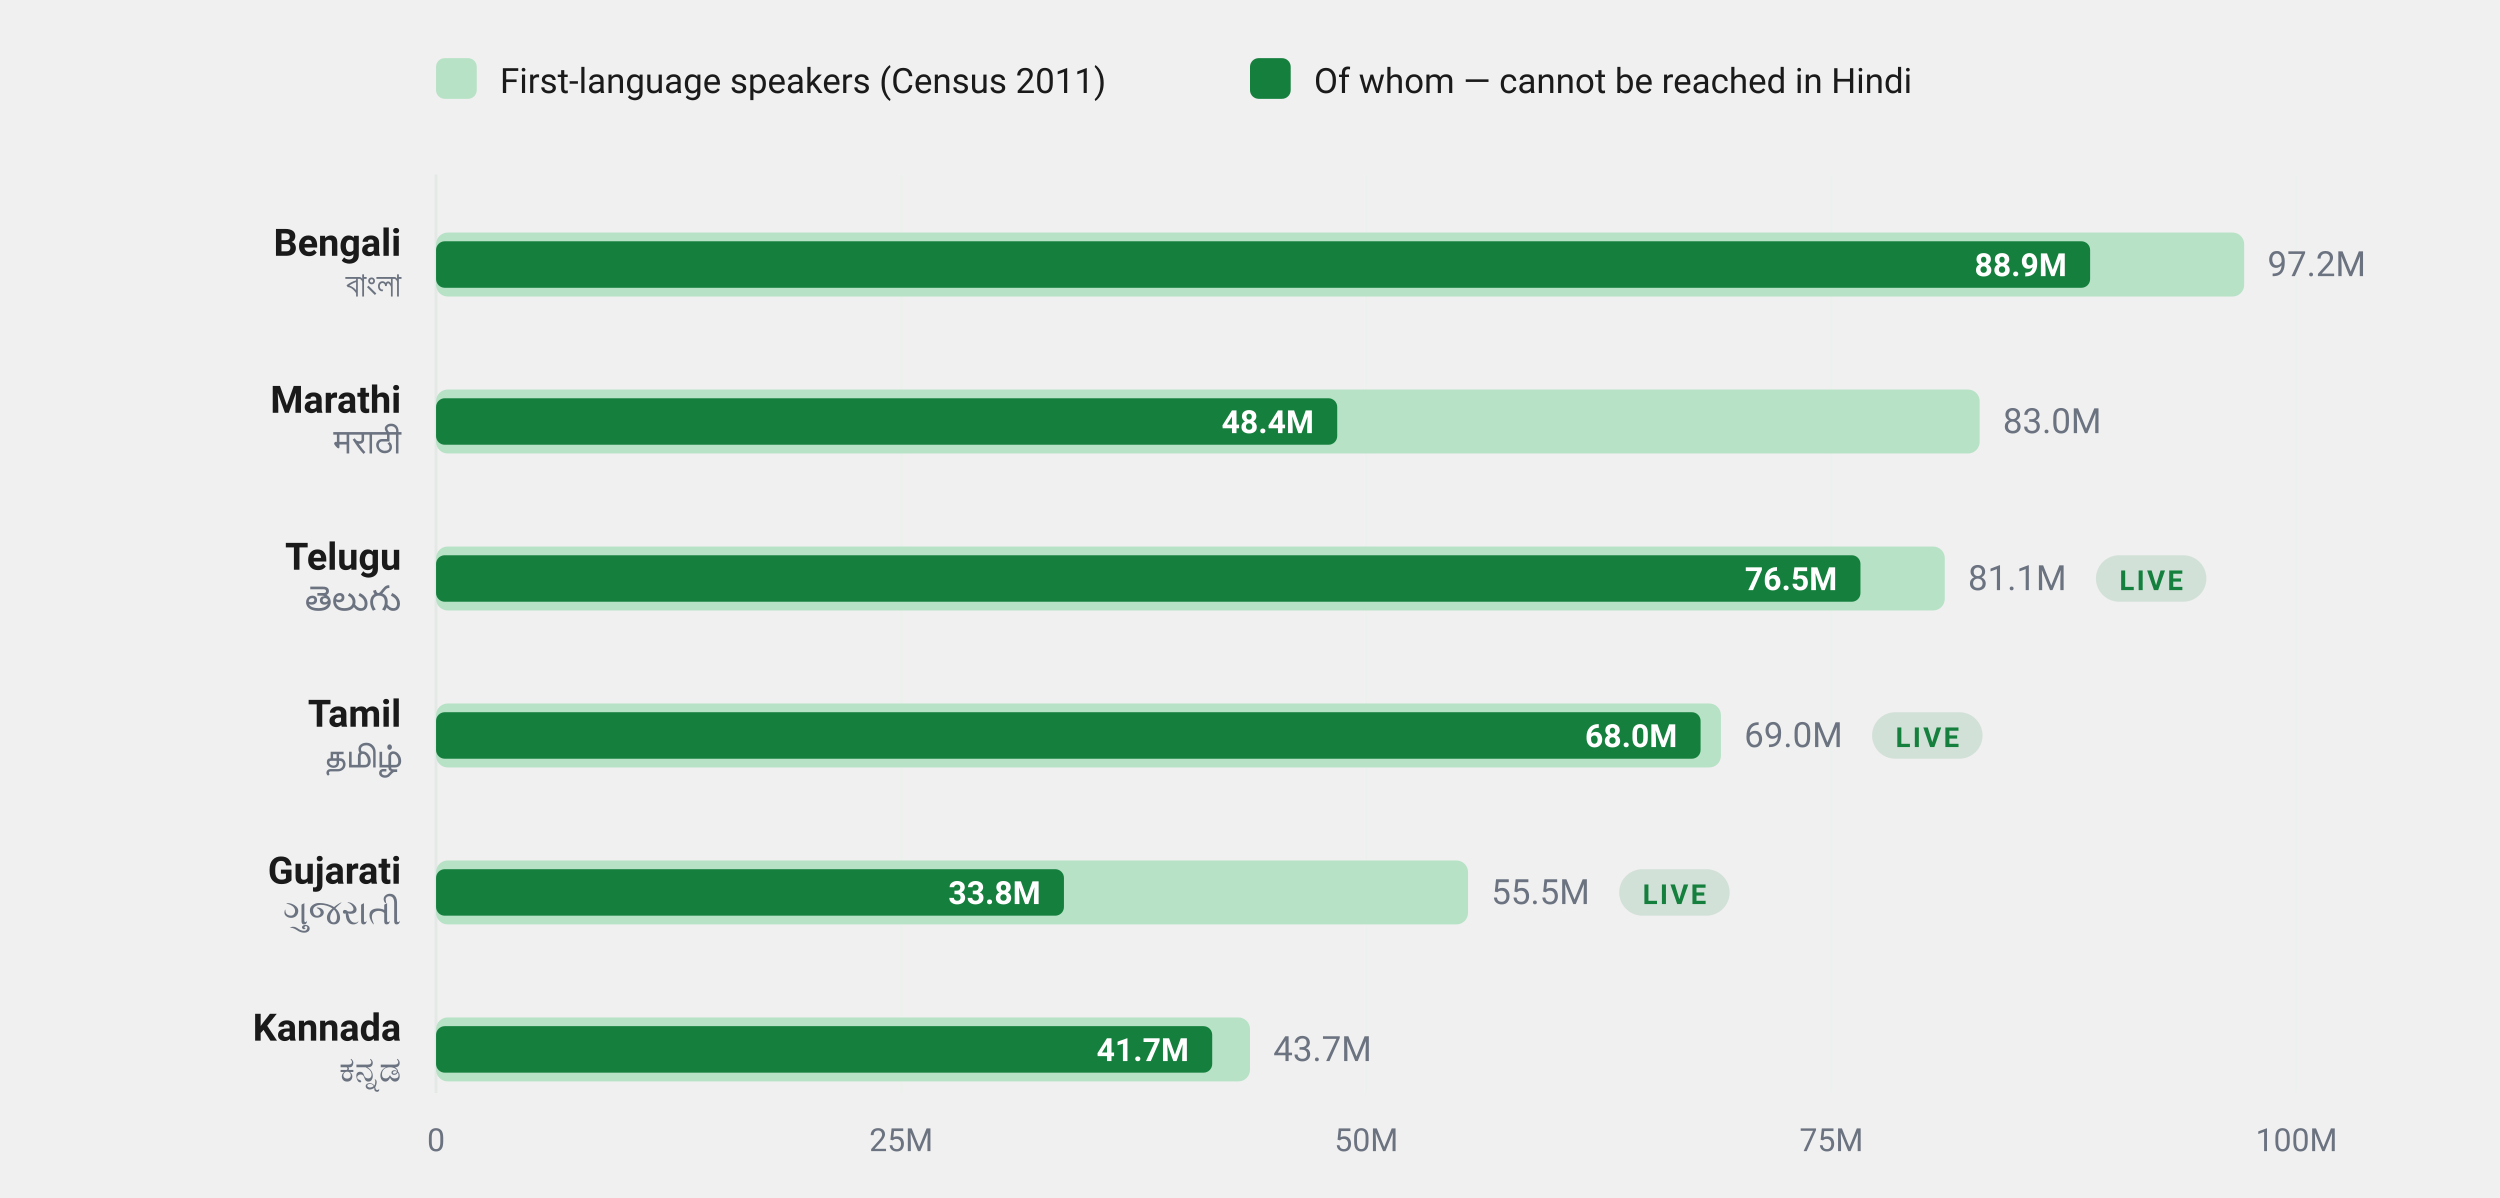
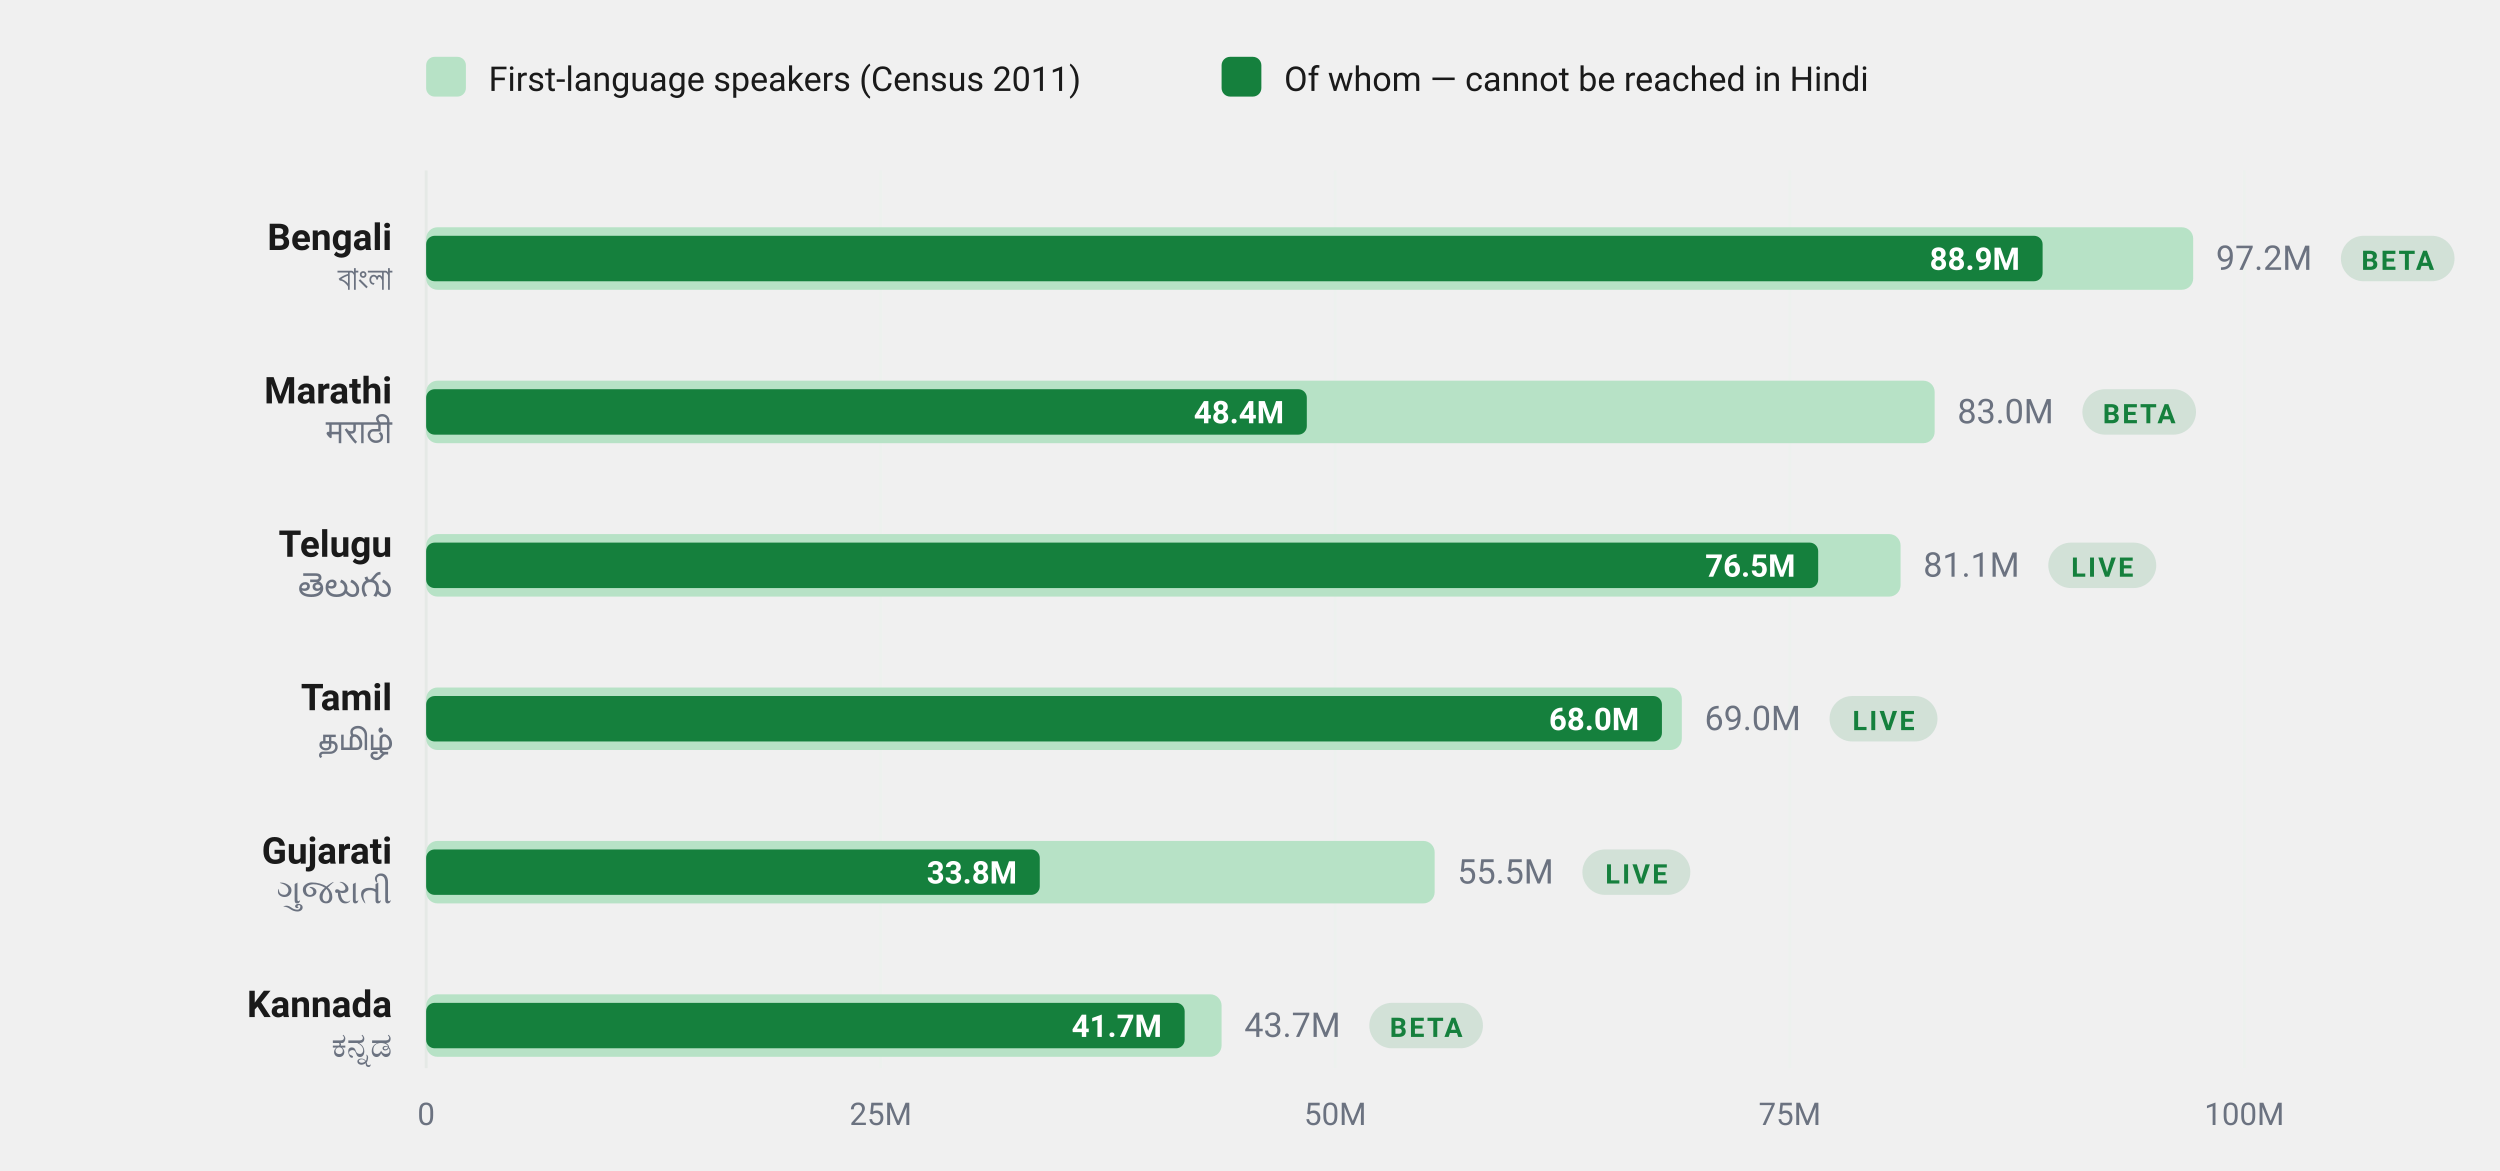
- <svg xmlns="http://www.w3.org/2000/svg" width="860" height="412" viewBox="0 0 860 412" font-family="ui-sans-serif, -apple-system, 'Segoe UI', Roboto, 'Noto Sans', sans-serif">
+ <svg xmlns="http://www.w3.org/2000/svg" width="880" height="412" viewBox="0 0 880 412" font-family="ui-sans-serif, -apple-system, 'Segoe UI', Roboto, 'Noto Sans', sans-serif">
  <rect x="150" y="20" width="14" height="14" rx="3" fill="#B7E2C6" />
  <text x="172" y="32" font-size="12" fill="#1A1A1A">First-language speakers (Census 2011)</text>
  <rect x="430" y="20" width="14" height="14" rx="3" fill="#15803D" />
  <text x="452" y="32" font-size="12" fill="#1A1A1A">Of whom — cannot be reached in Hindi</text>
  <line x1="150" y1="60" x2="150" y2="376" stroke="#E5E9E6" stroke-width="1" />
  <line x1="310" y1="60" x2="310" y2="376" stroke="#EDF1EE" stroke-width="1" />
  <line x1="470" y1="60" x2="470" y2="376" stroke="#EDF1EE" stroke-width="1" />
  <line x1="630" y1="60" x2="630" y2="376" stroke="#EDF1EE" stroke-width="1" />
  <line x1="790" y1="60" x2="790" y2="376" stroke="#EDF1EE" stroke-width="1" />
  <text x="150" y="396" text-anchor="middle" font-size="11" fill="#6B7280">0</text>
  <text x="310" y="396" text-anchor="middle" font-size="11" fill="#6B7280">25M</text>
  <text x="470" y="396" text-anchor="middle" font-size="11" fill="#6B7280">50M</text>
  <text x="630" y="396" text-anchor="middle" font-size="11" fill="#6B7280">75M</text>
  <text x="790" y="396" text-anchor="middle" font-size="11" fill="#6B7280">100M</text>
  <text x="138" y="88" text-anchor="end" font-size="13" font-weight="600" fill="#1A1A1A">Bengali</text>
  <text x="138" y="102" text-anchor="end" font-size="12" fill="#6B7280">বাংলা</text>
  <rect x="150" y="80" width="622" height="22" rx="4" fill="#B7E2C6" />
  <rect x="150" y="83" width="569" height="16" rx="3" fill="#15803D" />
  <text x="711" y="95" text-anchor="end" font-size="11" font-weight="700" fill="#FFFFFF">88.9M</text>
  <text x="780" y="95" font-size="12" fill="#6B7280">97.2M</text>
+   <rect x="824" y="83" width="40" height="16" rx="8" fill="#15803D" opacity="0.14" />
+   <text x="844" y="95" text-anchor="middle" font-size="9.5" font-weight="700" fill="#15803D" letter-spacing="0.8">BETA</text>
  <text x="138" y="142" text-anchor="end" font-size="13" font-weight="600" fill="#1A1A1A">Marathi</text>
  <text x="138" y="156" text-anchor="end" font-size="12" fill="#6B7280">मराठी</text>
  <rect x="150" y="134" width="531" height="22" rx="4" fill="#B7E2C6" />
  <rect x="150" y="137" width="310" height="16" rx="3" fill="#15803D" />
  <text x="452" y="149" text-anchor="end" font-size="11" font-weight="700" fill="#FFFFFF">48.4M</text>
  <text x="689" y="149" font-size="12" fill="#6B7280">83.0M</text>
+   <rect x="733" y="137" width="40" height="16" rx="8" fill="#15803D" opacity="0.14" />
+   <text x="753" y="149" text-anchor="middle" font-size="9.5" font-weight="700" fill="#15803D" letter-spacing="0.8">BETA</text>
  <text x="138" y="196" text-anchor="end" font-size="13" font-weight="600" fill="#1A1A1A">Telugu</text>
  <text x="138" y="210" text-anchor="end" font-size="12" fill="#6B7280">తెలుగు</text>
  <rect x="150" y="188" width="519" height="22" rx="4" fill="#B7E2C6" />
  <rect x="150" y="191" width="490" height="16" rx="3" fill="#15803D" />
  <text x="632" y="203" text-anchor="end" font-size="11" font-weight="700" fill="#FFFFFF">76.5M</text>
  <text x="677" y="203" font-size="12" fill="#6B7280">81.1M</text>
  <rect x="721" y="191" width="38" height="16" rx="8" fill="#15803D" opacity="0.14" />
  <text x="740" y="203" text-anchor="middle" font-size="9.5" font-weight="700" fill="#15803D" letter-spacing="0.8">LIVE</text>
  <text x="138" y="250" text-anchor="end" font-size="13" font-weight="600" fill="#1A1A1A">Tamil</text>
  <text x="138" y="264" text-anchor="end" font-size="12" fill="#6B7280">தமிழ்</text>
  <rect x="150" y="242" width="442" height="22" rx="4" fill="#B7E2C6" />
  <rect x="150" y="245" width="435" height="16" rx="3" fill="#15803D" />
  <text x="577" y="257" text-anchor="end" font-size="11" font-weight="700" fill="#FFFFFF">68.0M</text>
  <text x="600" y="257" font-size="12" fill="#6B7280">69.0M</text>
  <rect x="644" y="245" width="38" height="16" rx="8" fill="#15803D" opacity="0.14" />
  <text x="663" y="257" text-anchor="middle" font-size="9.5" font-weight="700" fill="#15803D" letter-spacing="0.8">LIVE</text>
  <text x="138" y="304" text-anchor="end" font-size="13" font-weight="600" fill="#1A1A1A">Gujarati</text>
  <text x="138" y="318" text-anchor="end" font-size="12" fill="#6B7280">ગુજરાતી</text>
  <rect x="150" y="296" width="355" height="22" rx="4" fill="#B7E2C6" />
  <rect x="150" y="299" width="216" height="16" rx="3" fill="#15803D" />
  <text x="358" y="311" text-anchor="end" font-size="11" font-weight="700" fill="#FFFFFF">33.8M</text>
  <text x="513" y="311" font-size="12" fill="#6B7280">55.5M</text>
  <rect x="557" y="299" width="38" height="16" rx="8" fill="#15803D" opacity="0.14" />
  <text x="576" y="311" text-anchor="middle" font-size="9.5" font-weight="700" fill="#15803D" letter-spacing="0.8">LIVE</text>
  <text x="138" y="358" text-anchor="end" font-size="13" font-weight="600" fill="#1A1A1A">Kannada</text>
  <text x="138" y="372" text-anchor="end" font-size="12" fill="#6B7280">ಕನ್ನಡ</text>
  <rect x="150" y="350" width="280" height="22" rx="4" fill="#B7E2C6" />
  <rect x="150" y="353" width="267" height="16" rx="3" fill="#15803D" />
  <text x="409" y="365" text-anchor="end" font-size="11" font-weight="700" fill="#FFFFFF">41.7M</text>
  <text x="438" y="365" font-size="12" fill="#6B7280">43.7M</text>
+   <rect x="482" y="353" width="40" height="16" rx="8" fill="#15803D" opacity="0.14" />
+   <text x="502" y="365" text-anchor="middle" font-size="9.5" font-weight="700" fill="#15803D" letter-spacing="0.8">BETA</text>
</svg>
